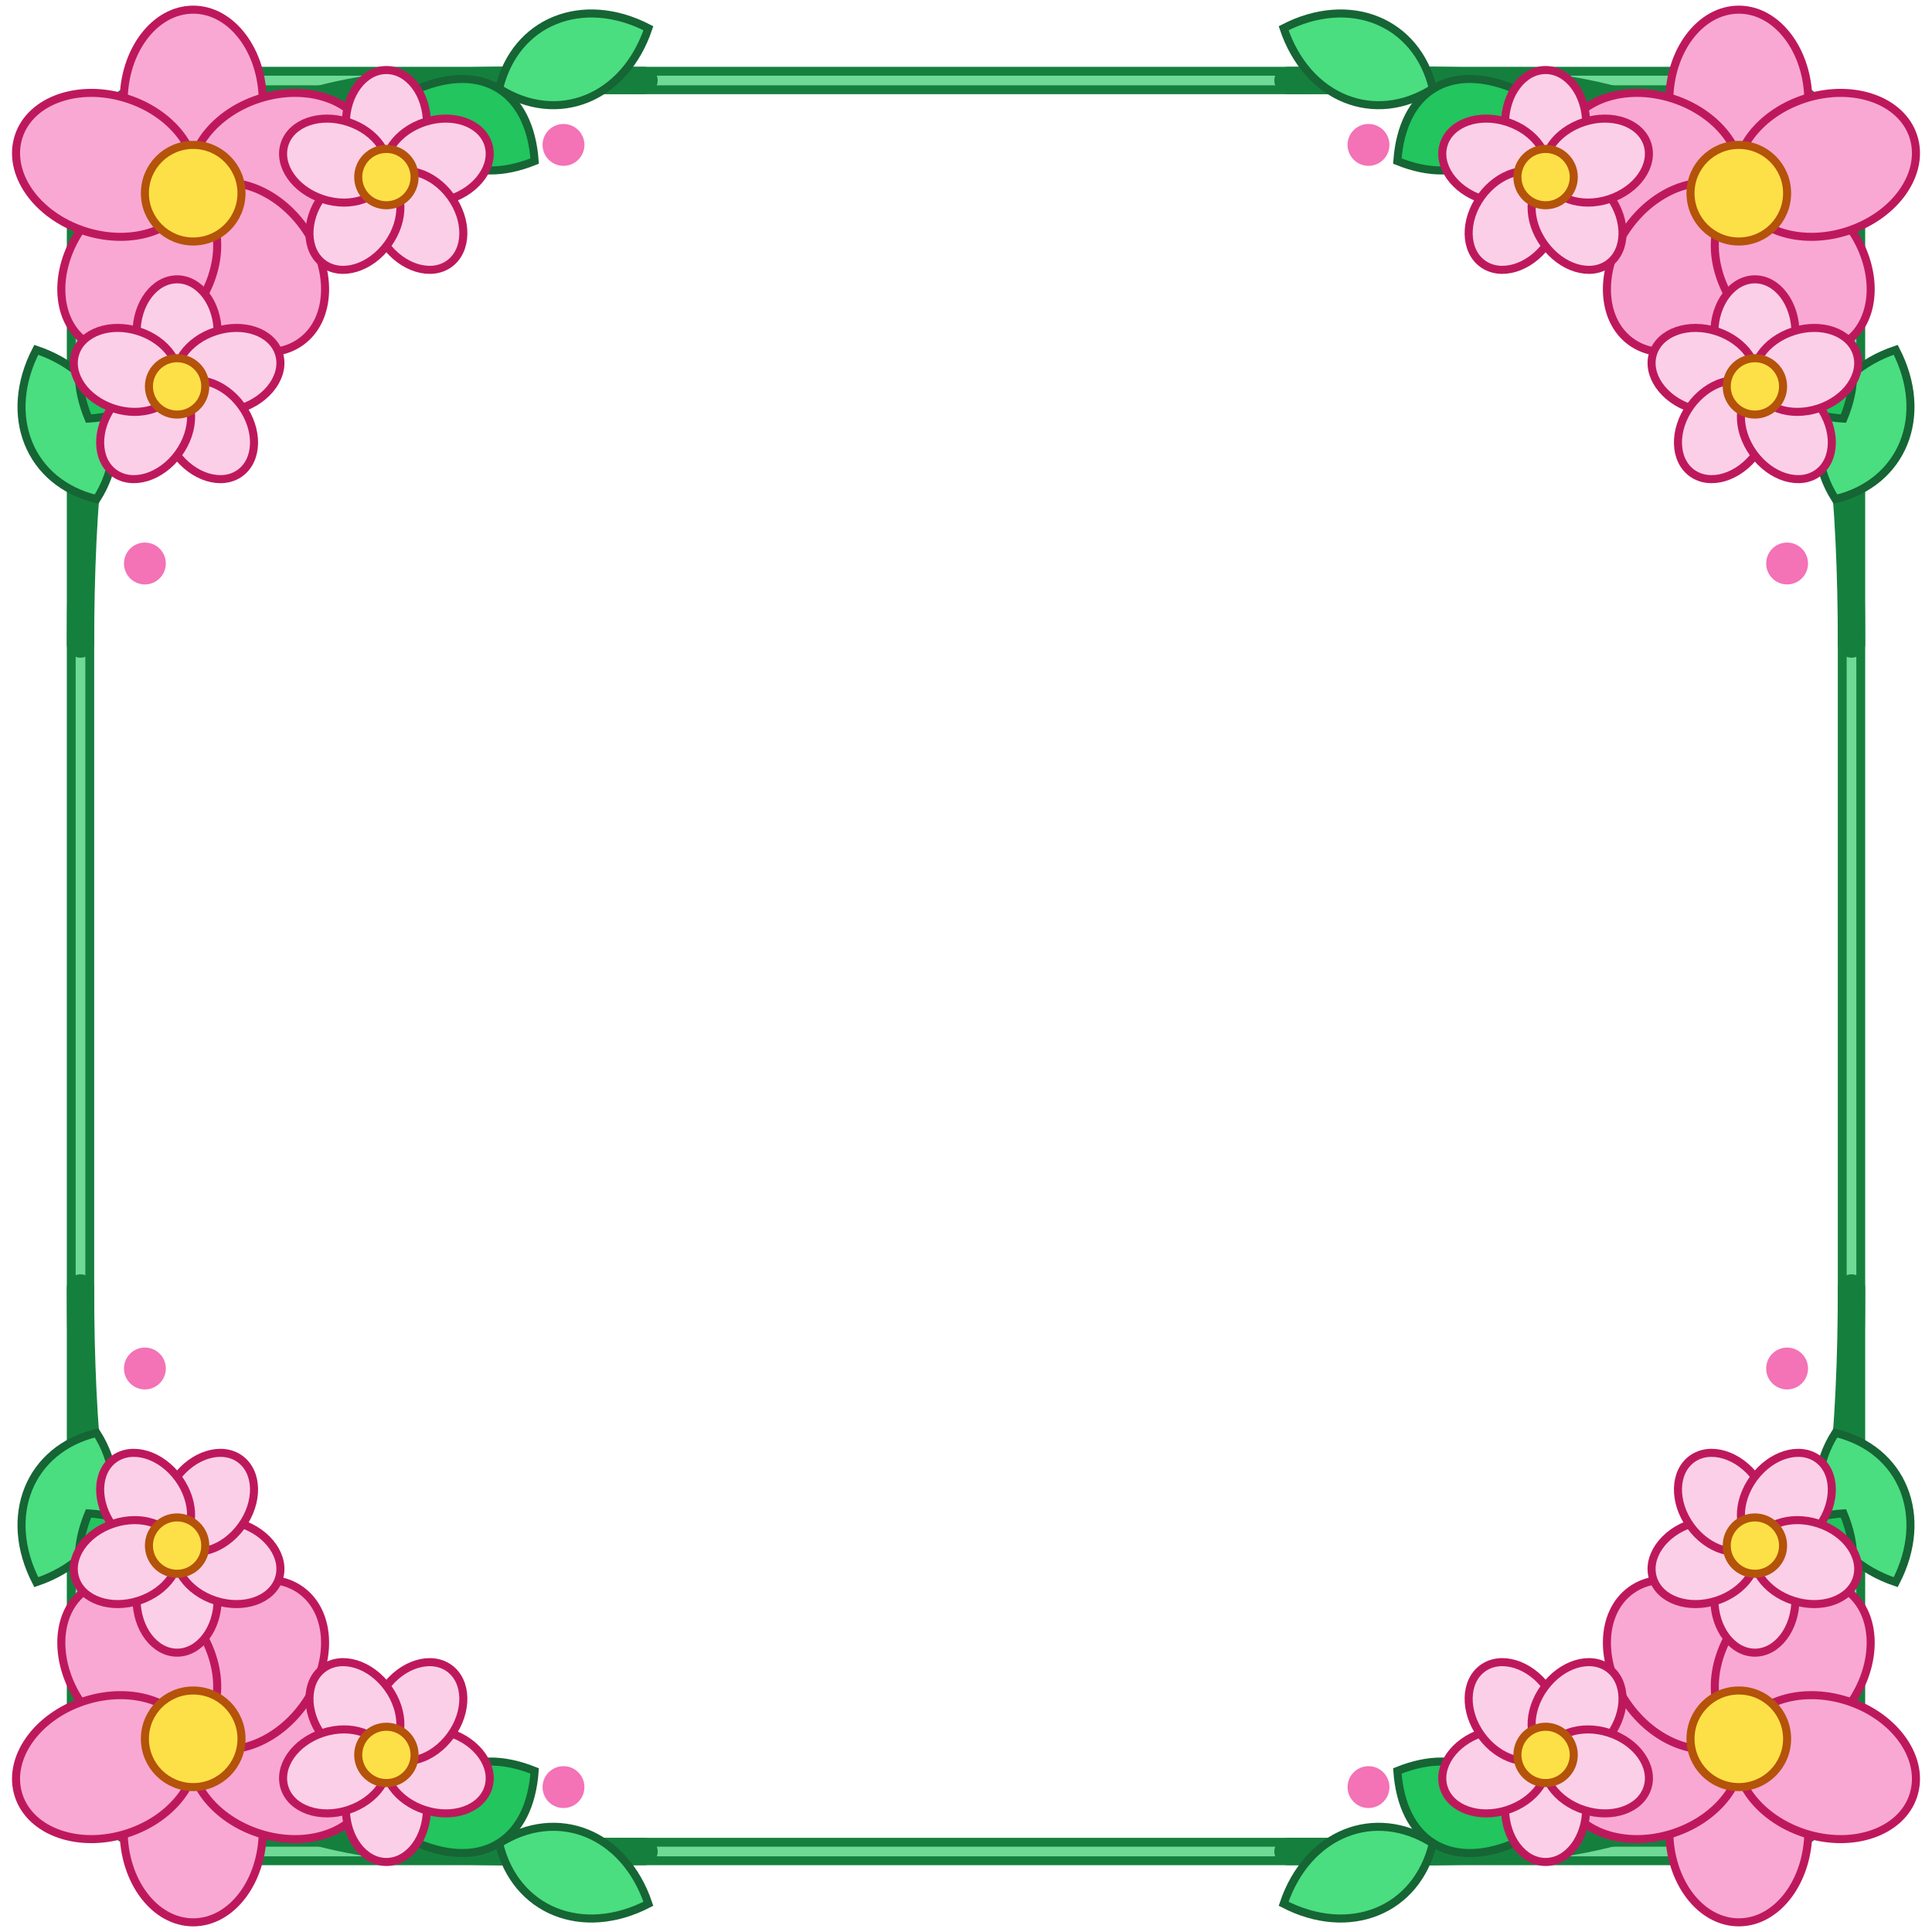
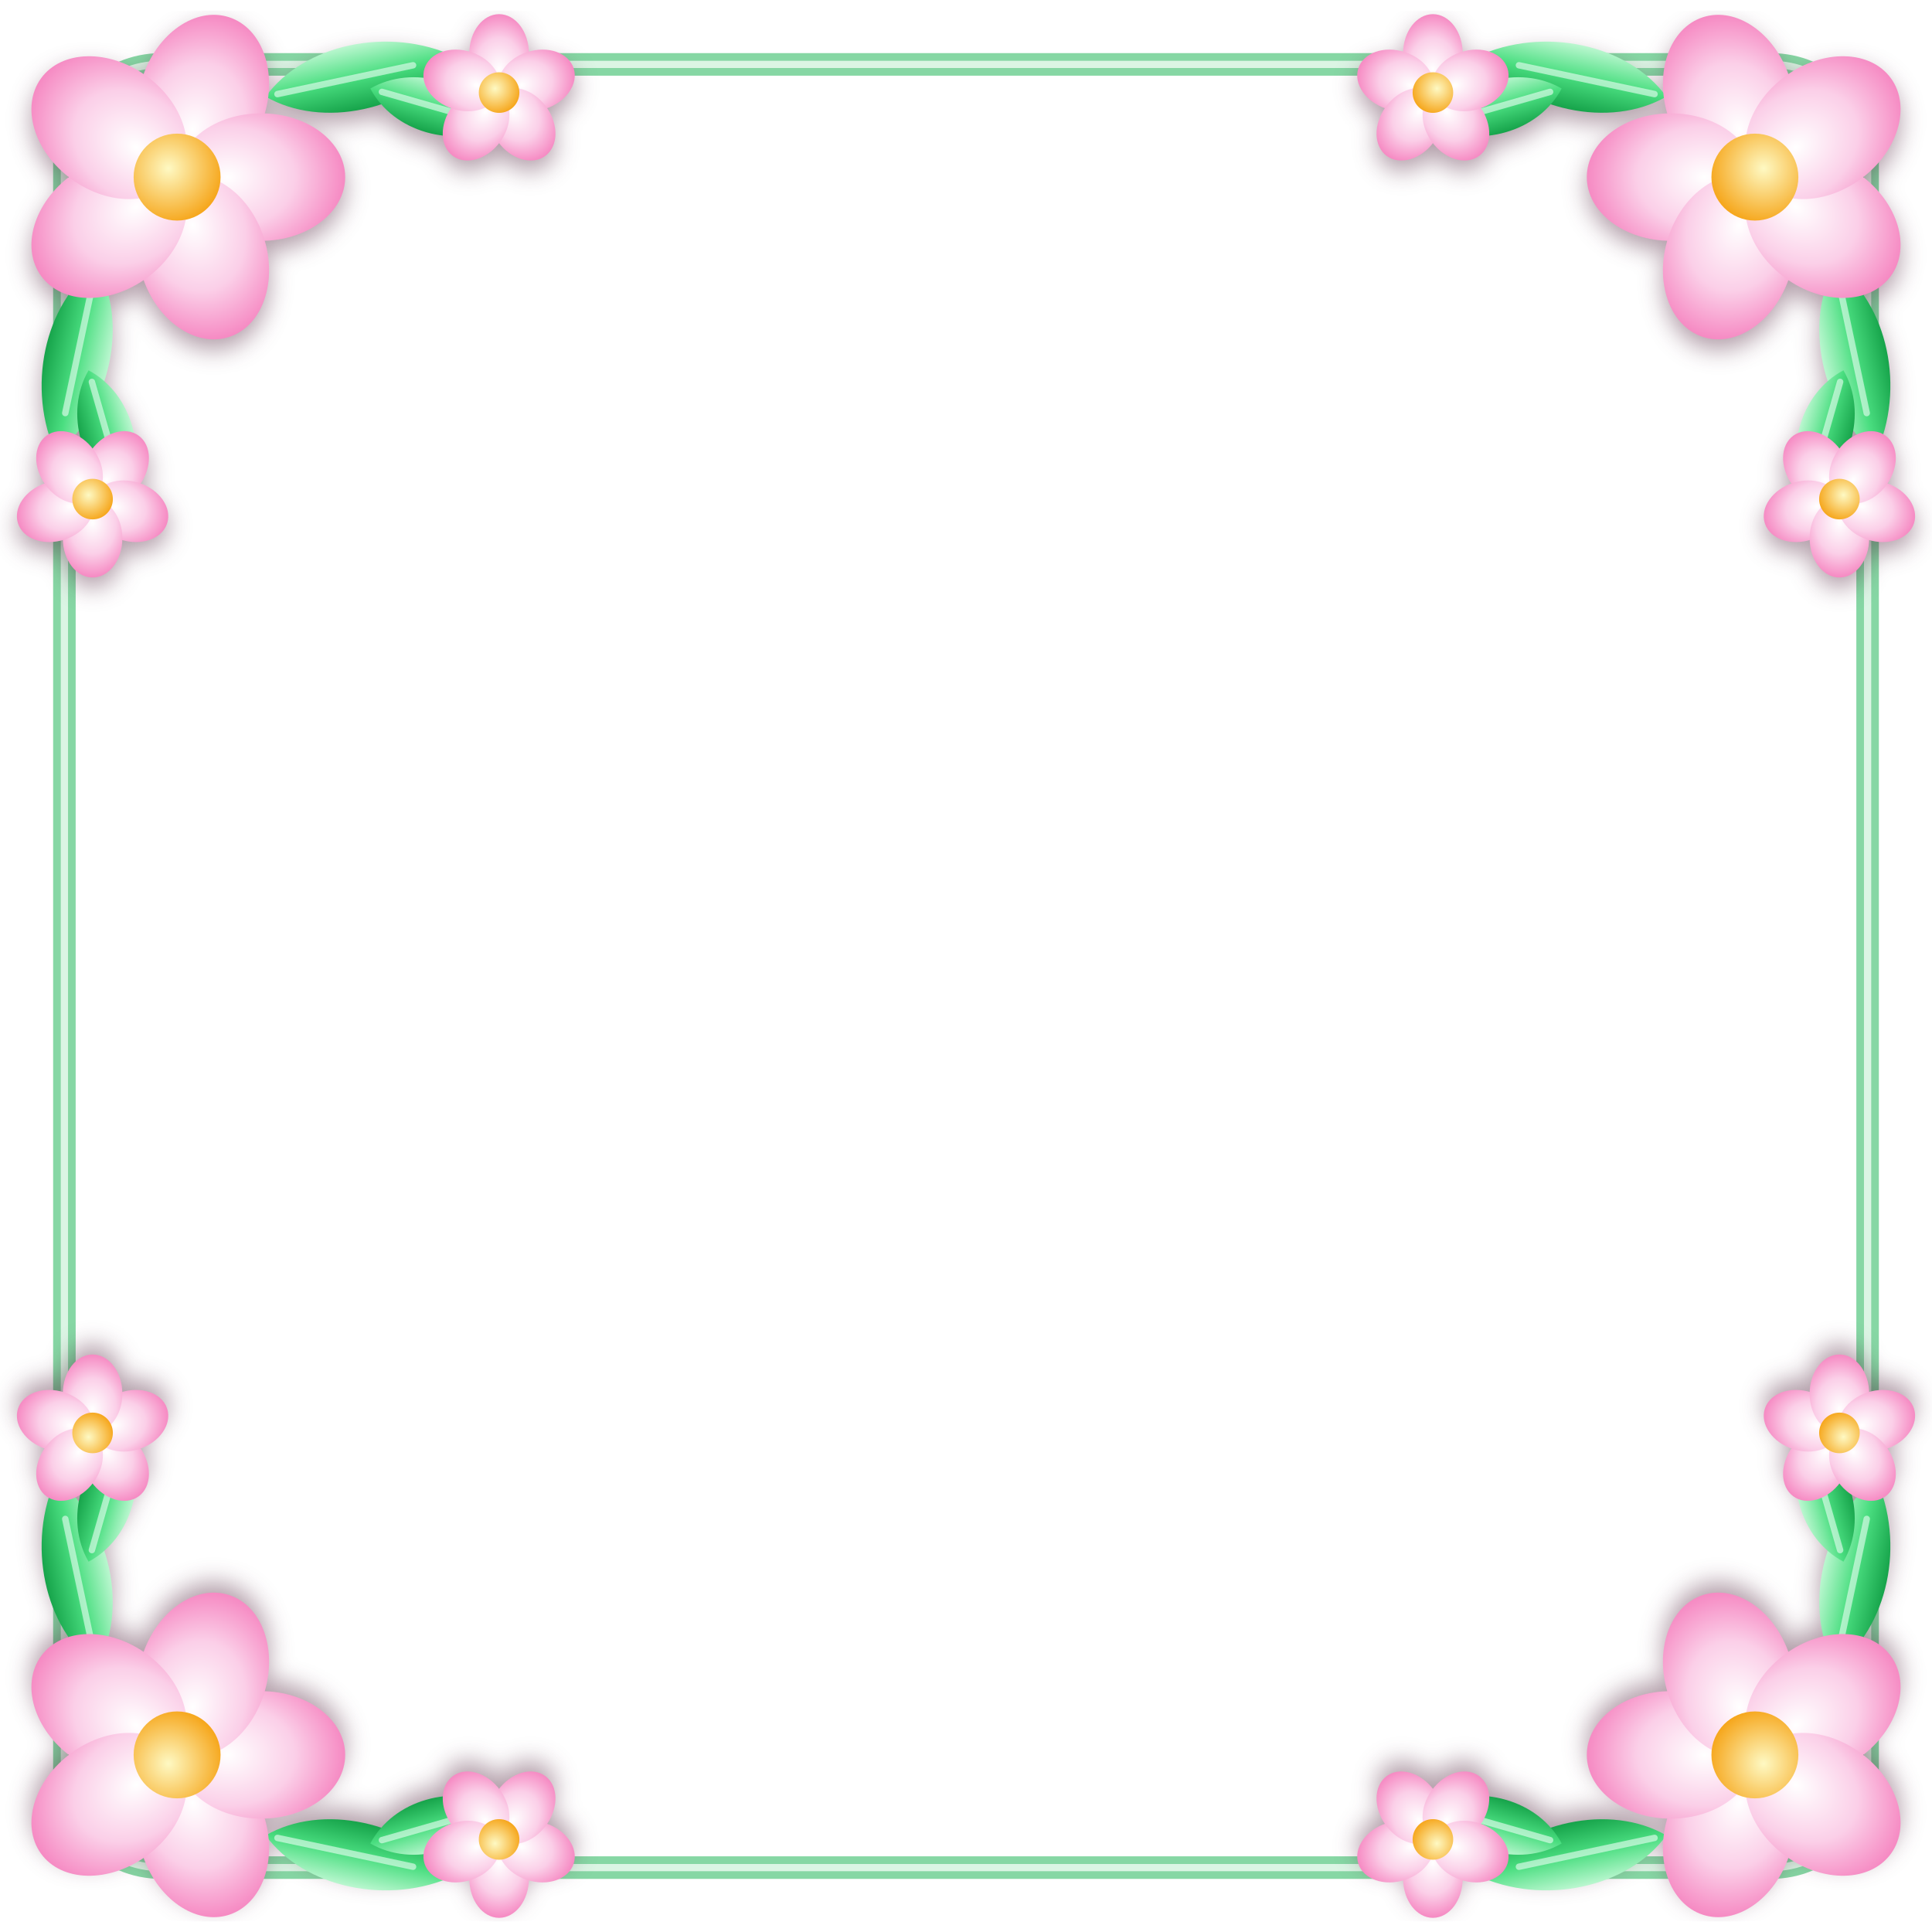
<svg xmlns="http://www.w3.org/2000/svg" xmlns:xlink="http://www.w3.org/1999/xlink" viewBox="0 0 240 240" width="240" height="240">
  <defs>
+     <radialGradient id="pt" cx="0.5" cy="0.7" r="0.8">
+       <stop offset="0" stop-color="#ffffff" />
+       <stop offset="0.5" stop-color="#fbcfe8" />
+       <stop offset="1" stop-color="#f472b6" />
+     </radialGradient>
+     <radialGradient id="ct" cx="0.4" cy="0.4" r="0.7">
+       <stop offset="0" stop-color="#fef9c3" />
+       <stop offset="1" stop-color="#f59e0b" />
+     </radialGradient>
+     <linearGradient id="lf" x1="0" y1="0" x2="0" y2="1">
+       <stop offset="0" stop-color="#bbf7d0" />
+       <stop offset="0.5" stop-color="#4ade80" />
+       <stop offset="1" stop-color="#16a34a" />
+     </linearGradient>
+     <filter id="sh" x="-25%" y="-25%" width="150%" height="150%" color-interpolation-filters="sRGB">
+       <feGaussianBlur in="SourceAlpha" stdDeviation="1.5" />
+       <feOffset dy="1.3" result="b" />
+       <feFlood flood-color="#3f0d2a" flood-opacity="0.4" />
+       <feComposite in2="b" operator="in" />
+       <feMerge>
+         <feMergeNode />
+         <feMergeNode in="SourceGraphic" />
+       </feMerge>
+     </filter>
    <g id="k">
-       <path d="M10,80 C10,44 16,24 30,16 C44,9 58,10 80,10" fill="none" stroke="#15803d" stroke-width="3.4" stroke-linecap="round" />
-       <path transform="translate(12,62) rotate(-112)" d="M0,0 C5,-7 14,-7 20,0 C14,7 5,7 0,0Z" fill="#4ade80" stroke="#166534" stroke-width="1" />
-       <path transform="translate(11,52) rotate(-58)" d="M0,0 C5,-7 11.9,-7 17,0 C11.9,7 5,7 0,0Z" fill="#22c55e" stroke="#166534" stroke-width="1" />
-       <path transform="translate(62,11) rotate(-22)" d="M0,0 C5,-7 14,-7 20,0 C14,7 5,7 0,0Z" fill="#4ade80" stroke="#166534" stroke-width="1" />
-       <path transform="translate(52,11) rotate(32)" d="M0,0 C5,-7 11.9,-7 17,0 C11.9,7 5,7 0,0Z" fill="#22c55e" stroke="#166534" stroke-width="1" />
-       <g>
-         <ellipse cx="24" cy="12.6" rx="8.64" ry="11.4" transform="rotate(0 24 12.6)" fill="#f9a8d4" stroke="#be185d" stroke-width="1" />
-         <ellipse cx="34.84" cy="20.48" rx="8.64" ry="11.4" transform="rotate(72 34.84 20.48)" fill="#f9a8d4" stroke="#be185d" stroke-width="1" />
-         <ellipse cx="30.7" cy="33.22" rx="8.64" ry="11.4" transform="rotate(144 30.7 33.22)" fill="#f9a8d4" stroke="#be185d" stroke-width="1" />
-         <ellipse cx="17.3" cy="33.22" rx="8.64" ry="11.4" transform="rotate(216 17.3 33.22)" fill="#f9a8d4" stroke="#be185d" stroke-width="1" />
-         <ellipse cx="13.16" cy="20.48" rx="8.64" ry="11.4" transform="rotate(288 13.16 20.48)" fill="#f9a8d4" stroke="#be185d" stroke-width="1" />
-         <circle cx="24" cy="24" r="6" fill="#fde047" stroke="#b45309" stroke-width="1" />
+       <g filter="url(#sh)">
+         <g transform="translate(33,12) rotate(-12)">
+           <path d="M0,0 C6,-5.4 16.8,-5.4 24,0 C16.8,5.4 6,5.4 0,0Z" fill="url(#lf)" />
+           <path d="M1.5,0 L18.72,0" stroke="#ecfdf5" stroke-width="0.8" stroke-linecap="round" opacity="0.6" />
+         </g>
+         <g transform="translate(12,33) rotate(102)">
+           <path d="M0,0 C6,-5.4 16.8,-5.4 24,0 C16.8,5.4 6,5.4 0,0Z" fill="url(#lf)" />
+           <path d="M1.5,0 L18.72,0" stroke="#ecfdf5" stroke-width="0.8" stroke-linecap="round" opacity="0.6" />
+         </g>
+         <g transform="translate(46,11) rotate(16)">
+           <path d="M0,0 C4.25,-4.4 11.9,-4.4 17,0 C11.9,4.4 4.25,4.4 0,0Z" fill="url(#lf)" />
+           <path d="M1.5,0 L13.26,0" stroke="#ecfdf5" stroke-width="0.8" stroke-linecap="round" opacity="0.6" />
+         </g>
+         <g transform="translate(11,46) rotate(74)">
+           <path d="M0,0 C4.25,-4.4 11.9,-4.4 17,0 C11.9,4.4 4.25,4.4 0,0Z" fill="url(#lf)" />
+           <path d="M1.5,0 L13.26,0" stroke="#ecfdf5" stroke-width="0.8" stroke-linecap="round" opacity="0.6" />
+         </g>
+         <g>
+           <ellipse cx="25.23" cy="12.07" rx="7.92" ry="10.44" transform="rotate(18 25.23 12.07)" fill="url(#pt)" />
+           <ellipse cx="32.44" cy="22" rx="7.92" ry="10.44" transform="rotate(90 32.44 22)" fill="url(#pt)" />
+           <ellipse cx="25.23" cy="31.93" rx="7.92" ry="10.44" transform="rotate(162 25.23 31.93)" fill="url(#pt)" />
+           <ellipse cx="13.55" cy="28.14" rx="7.92" ry="10.44" transform="rotate(234 13.55 28.14)" fill="url(#pt)" />
+           <ellipse cx="13.55" cy="15.86" rx="7.92" ry="10.44" transform="rotate(306 13.55 15.86)" fill="url(#pt)" />
+           <circle cx="22" cy="22" r="5.4" fill="url(#ct)" />
+         </g>
+         <g>
+           <ellipse cx="62" cy="6.63" rx="3.7" ry="4.87" transform="rotate(0 62 6.63)" fill="url(#pt)" />
+           <ellipse cx="66.63" cy="9.99" rx="3.7" ry="4.87" transform="rotate(72 66.63 9.99)" fill="url(#pt)" />
+           <ellipse cx="64.86" cy="15.44" rx="3.7" ry="4.87" transform="rotate(144 64.86 15.44)" fill="url(#pt)" />
+           <ellipse cx="59.14" cy="15.44" rx="3.7" ry="4.87" transform="rotate(216 59.14 15.44)" fill="url(#pt)" />
+           <ellipse cx="57.37" cy="9.99" rx="3.7" ry="4.87" transform="rotate(288 57.37 9.99)" fill="url(#pt)" />
+           <circle cx="62" cy="11.5" r="2.52" fill="url(#ct)" />
+         </g>
+         <g>
+           <ellipse cx="14.36" cy="58.06" rx="3.7" ry="4.87" transform="rotate(36 14.36 58.06)" fill="url(#pt)" />
+           <ellipse cx="16.13" cy="63.51" rx="3.7" ry="4.87" transform="rotate(108 16.13 63.51)" fill="url(#pt)" />
+           <ellipse cx="11.5" cy="66.87" rx="3.7" ry="4.87" transform="rotate(180 11.5 66.87)" fill="url(#pt)" />
+           <ellipse cx="6.87" cy="63.51" rx="3.7" ry="4.87" transform="rotate(252 6.87 63.51)" fill="url(#pt)" />
+           <ellipse cx="8.64" cy="58.06" rx="3.7" ry="4.87" transform="rotate(324 8.64 58.06)" fill="url(#pt)" />
+           <circle cx="11.5" cy="62" r="2.52" fill="url(#ct)" />
+         </g>
      </g>
-       <g>
-         <ellipse cx="48" cy="15.35" rx="5.04" ry="6.65" transform="rotate(0 48 15.35)" fill="#fbcfe8" stroke="#be185d" stroke-width="1" />
-         <ellipse cx="54.32" cy="19.95" rx="5.04" ry="6.65" transform="rotate(72 54.32 19.95)" fill="#fbcfe8" stroke="#be185d" stroke-width="1" />
-         <ellipse cx="51.91" cy="27.38" rx="5.04" ry="6.65" transform="rotate(144 51.91 27.38)" fill="#fbcfe8" stroke="#be185d" stroke-width="1" />
-         <ellipse cx="44.09" cy="27.38" rx="5.04" ry="6.65" transform="rotate(216 44.09 27.38)" fill="#fbcfe8" stroke="#be185d" stroke-width="1" />
-         <ellipse cx="41.68" cy="19.95" rx="5.04" ry="6.65" transform="rotate(288 41.68 19.95)" fill="#fbcfe8" stroke="#be185d" stroke-width="1" />
-         <circle cx="48" cy="22" r="3.5" fill="#fde047" stroke="#b45309" stroke-width="1" />
-       </g>
-       <g>
-         <ellipse cx="22" cy="41.35" rx="5.04" ry="6.65" transform="rotate(0 22 41.35)" fill="#fbcfe8" stroke="#be185d" stroke-width="1" />
-         <ellipse cx="28.32" cy="45.95" rx="5.04" ry="6.65" transform="rotate(72 28.32 45.95)" fill="#fbcfe8" stroke="#be185d" stroke-width="1" />
-         <ellipse cx="25.91" cy="53.38" rx="5.04" ry="6.65" transform="rotate(144 25.91 53.38)" fill="#fbcfe8" stroke="#be185d" stroke-width="1" />
-         <ellipse cx="18.09" cy="53.38" rx="5.04" ry="6.65" transform="rotate(216 18.09 53.38)" fill="#fbcfe8" stroke="#be185d" stroke-width="1" />
-         <ellipse cx="15.68" cy="45.95" rx="5.04" ry="6.65" transform="rotate(288 15.68 45.95)" fill="#fbcfe8" stroke="#be185d" stroke-width="1" />
-         <circle cx="22" cy="48" r="3.5" fill="#fde047" stroke="#b45309" stroke-width="1" />
-       </g>
-       <circle cx="70" cy="18" r="2.6" fill="#f472b6" />
-       <circle cx="18" cy="70" r="2.6" fill="#f472b6" />
    </g>
  </defs>
-   <rect x="10" y="10" width="220" height="220" rx="14" fill="none" stroke="#15803d" stroke-width="3.4" />
-   <rect x="10" y="10" width="220" height="220" rx="14" fill="none" stroke="#86efac" stroke-width="1.2" opacity="0.8" />
+   <rect x="8" y="8" width="224" height="224" rx="12" fill="none" stroke="#86d7a4" stroke-width="2.8" />
+   <rect x="8" y="8" width="224" height="224" rx="12" fill="none" stroke="#f0fdf4" stroke-width="0.9" opacity="0.8" />
  <use href="#k" xlink:href="#k" />
  <use href="#k" xlink:href="#k" transform="translate(240,0) scale(-1,1)" />
  <use href="#k" xlink:href="#k" transform="translate(0,240) scale(1,-1)" />
  <use href="#k" xlink:href="#k" transform="translate(240,240) scale(-1,-1)" />
</svg>
